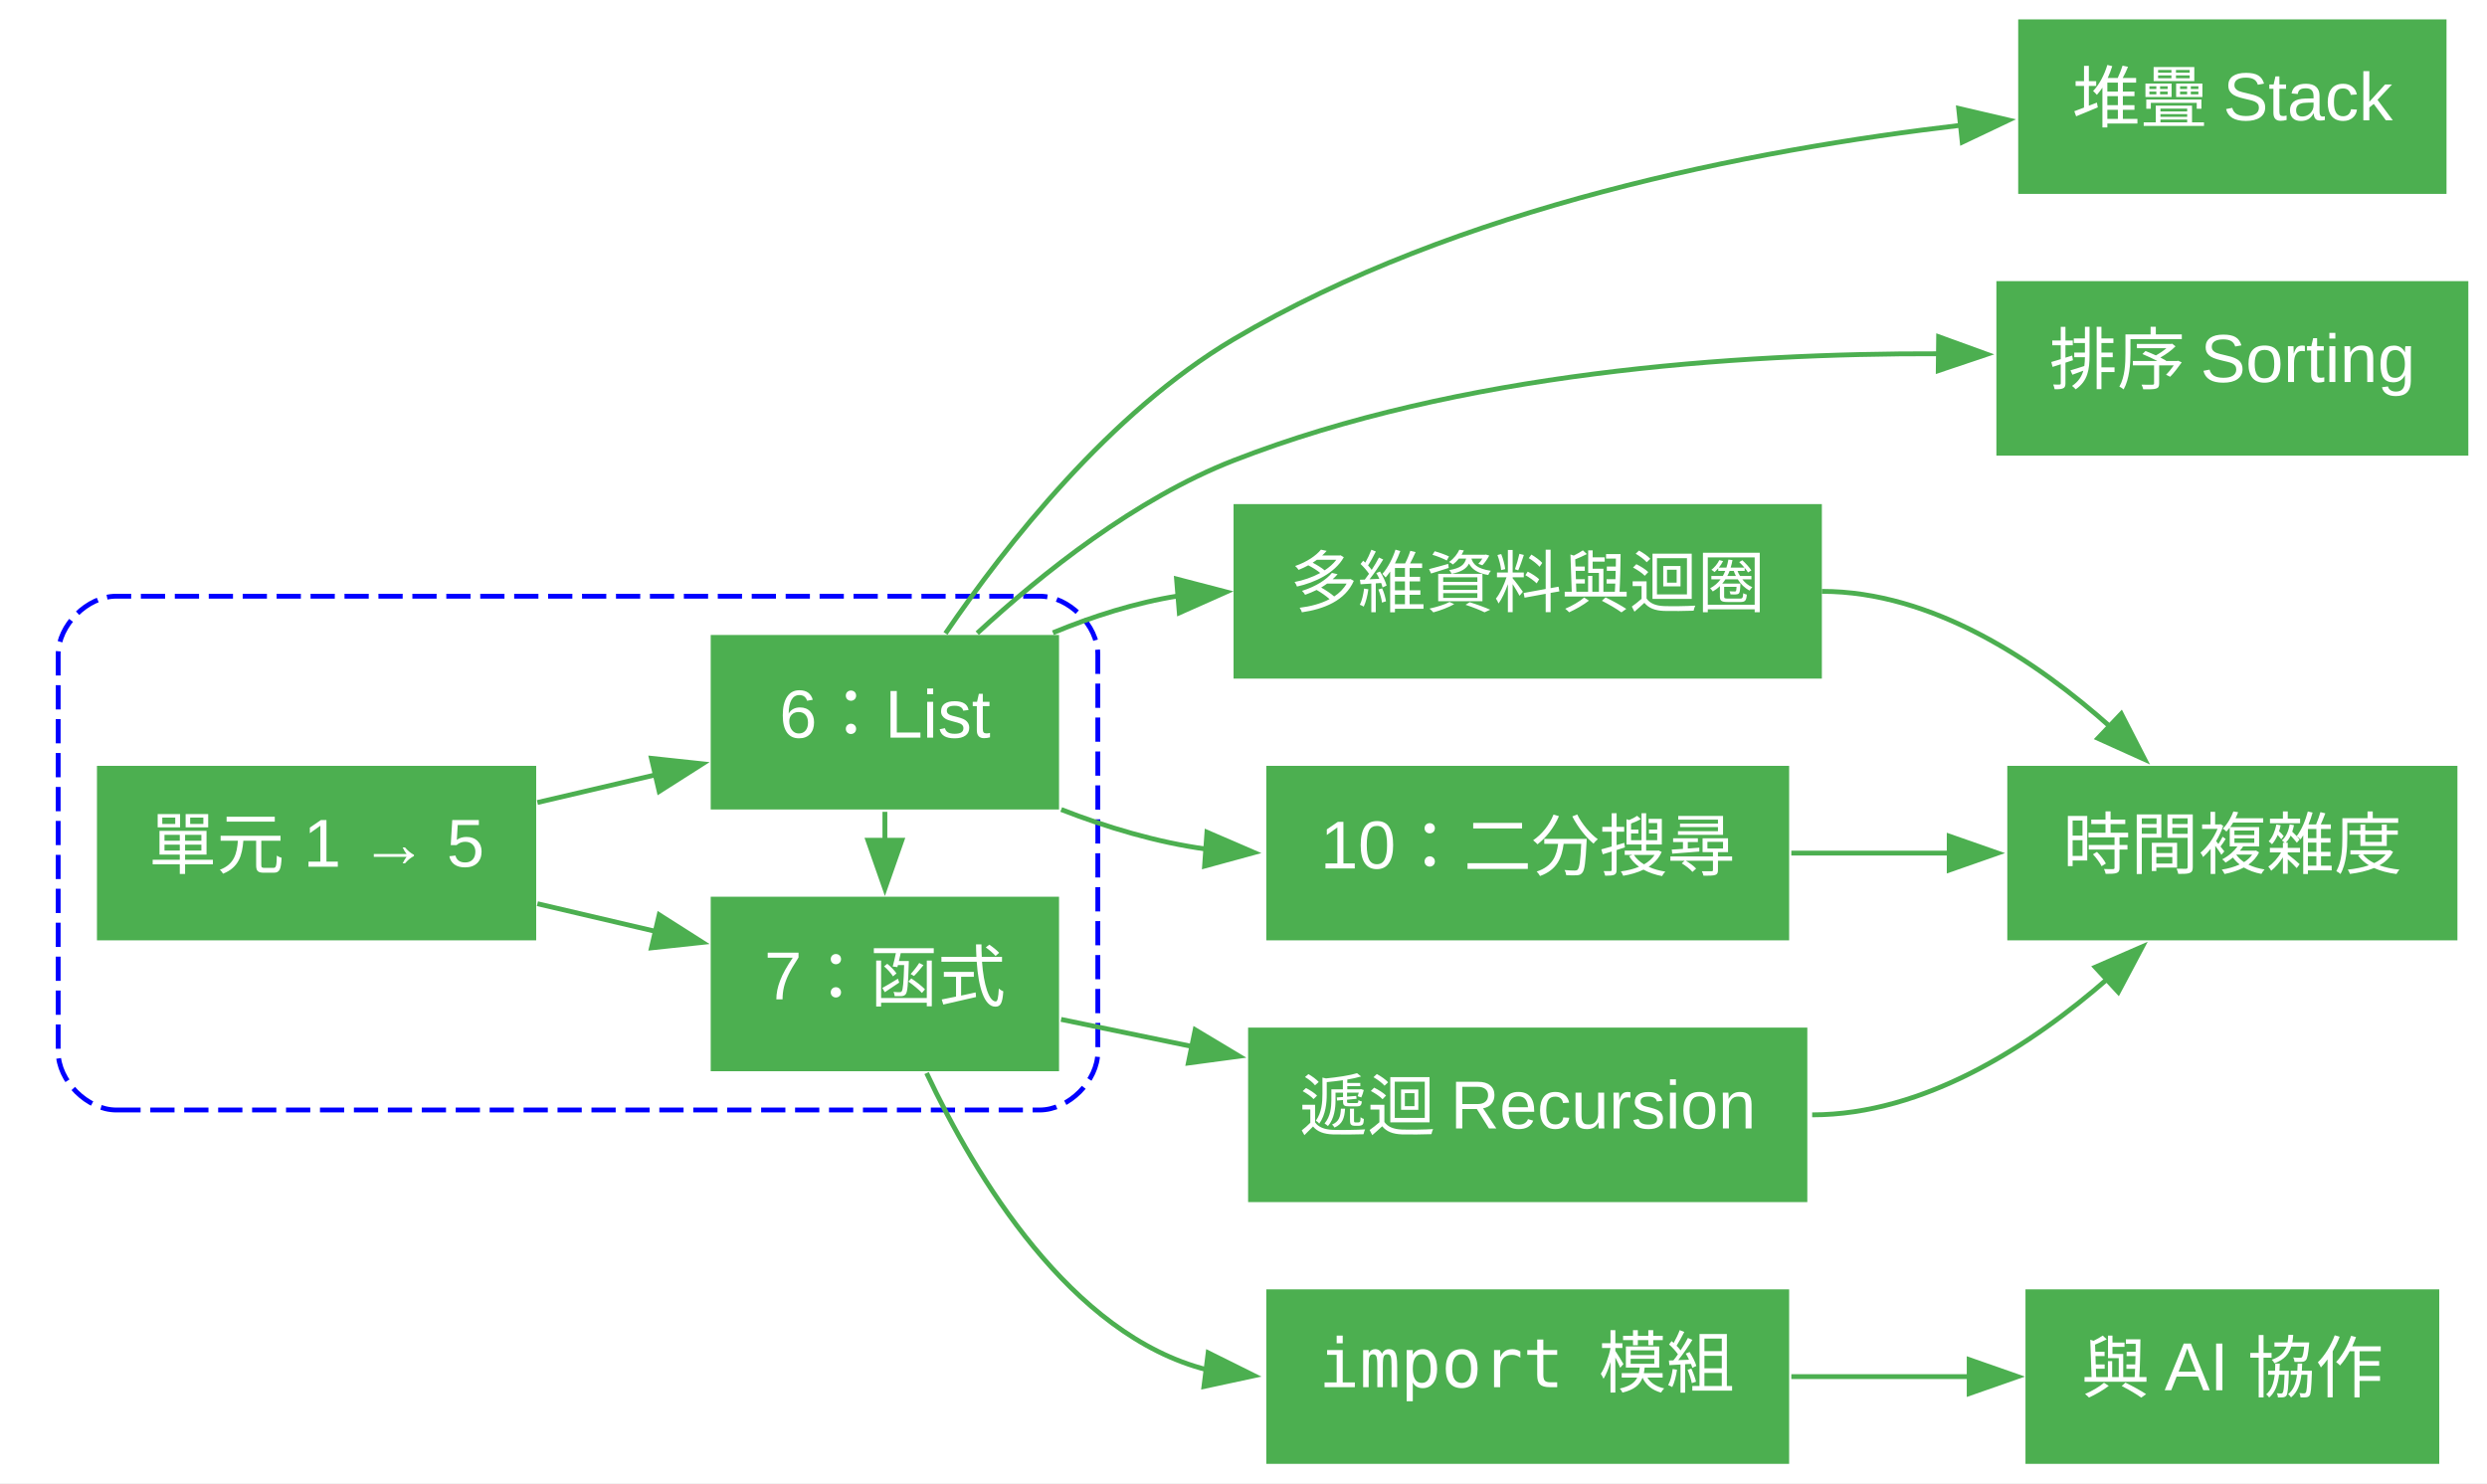
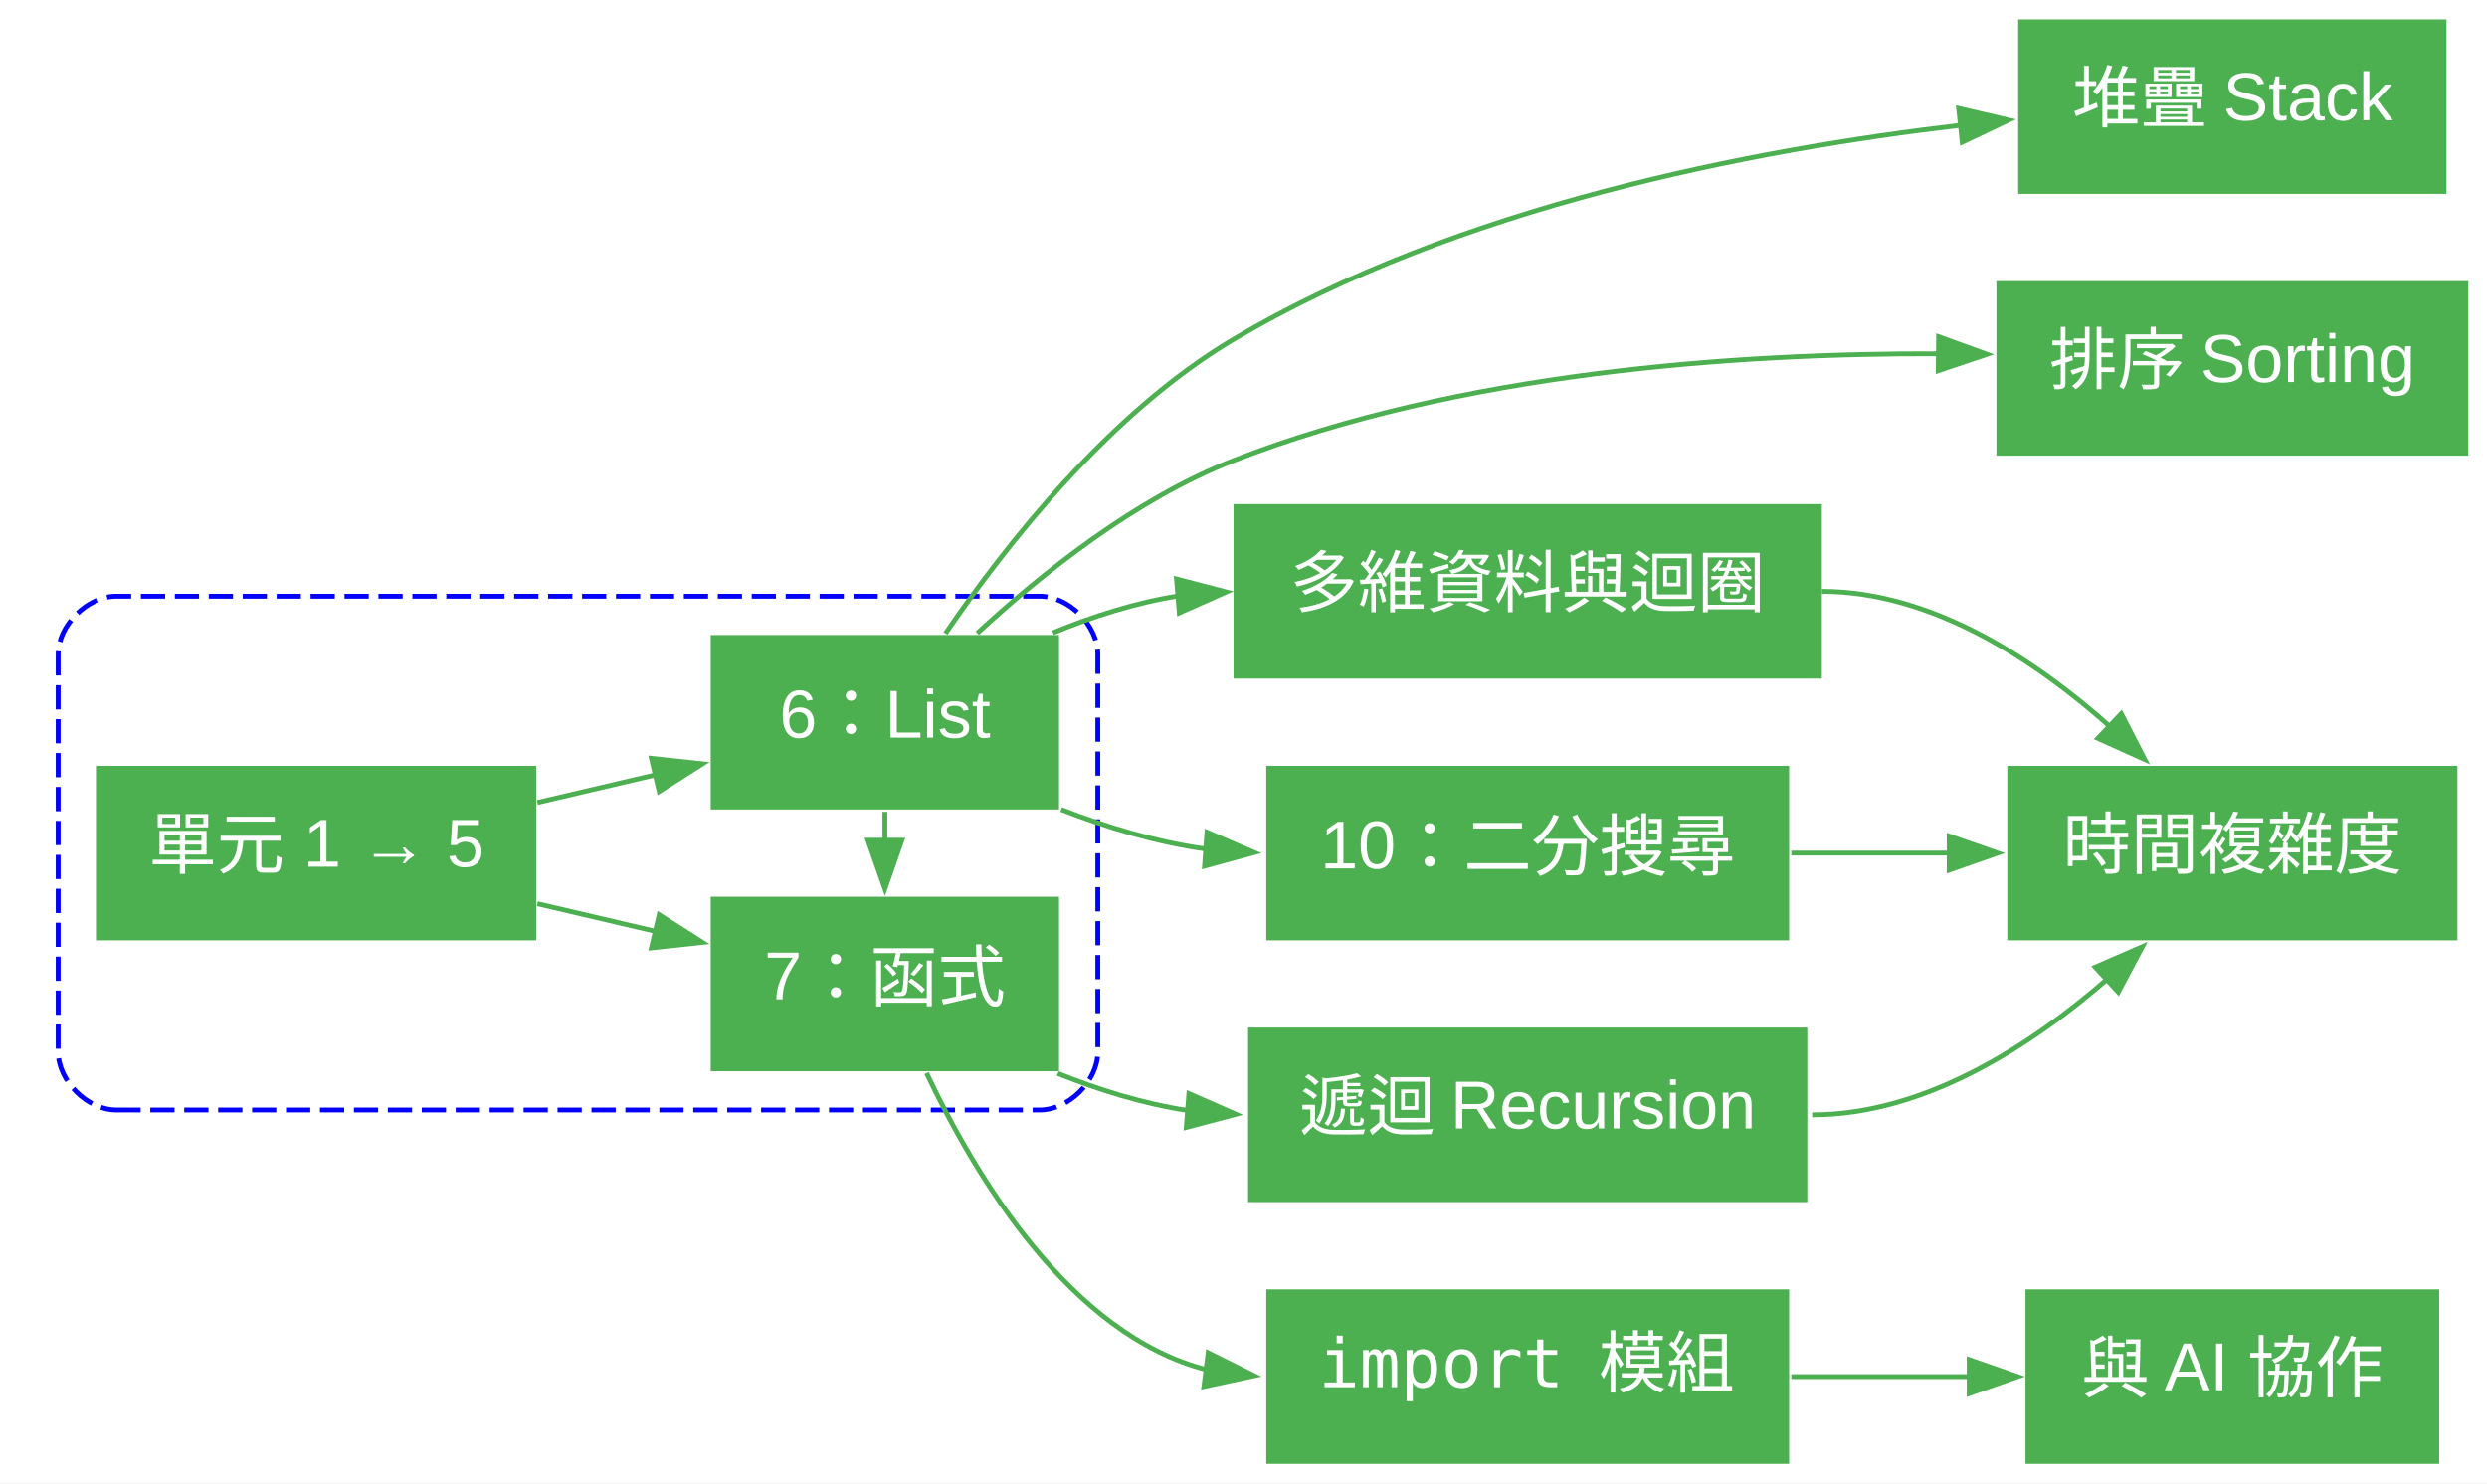
<svg xmlns="http://www.w3.org/2000/svg" width="513pt" height="306pt" viewBox="0.00 0.00 513.00 306.00">
  <g id="graph0" class="graph" transform="scale(1 1) rotate(0) translate(4 302)">
    <polygon fill="white" stroke="none" points="-4,4 -4,-302 509.15,-302 509.15,4 -4,4" />
    <g id="clust1" class="cluster">
      <path fill="none" stroke="blue" stroke-dasharray="5,2" d="M20,-73C20,-73 210.45,-73 210.45,-73 216.45,-73 222.45,-79 222.45,-85 222.45,-85 222.45,-167 222.45,-167 222.45,-173 216.45,-179 210.45,-179 210.45,-179 20,-179 20,-179 14,-179 8,-173 8,-167 8,-167 8,-85 8,-85 8,-79 14,-73 20,-73" />
    </g>
    <g id="node1" class="node">
      <polygon fill="#4caf50" stroke="none" points="106.6,-144 16,-144 16,-108 106.6,-108 106.6,-144" />
      <text xml:space="preserve" text-anchor="middle" x="61.3" y="-122.83" font-family="Arial" font-size="14.00" fill="white">單元 1 → 5</text>
    </g>
    <g id="node2" class="node">
      <polygon fill="#4caf50" stroke="none" points="214.45,-171 142.6,-171 142.6,-135 214.45,-135 214.45,-171" />
      <text xml:space="preserve" text-anchor="middle" x="178.53" y="-149.82" font-family="Arial" font-size="14.00" fill="white"> 6：List </text>
    </g>
    <g id="edge1" class="edge">
      <path fill="none" stroke="#4caf50" d="M106.85,-136.44C114.86,-138.31 123.22,-140.27 131.27,-142.16" />
      <polygon fill="#4caf50" stroke="#4caf50" points="130.37,-145.55 140.91,-144.42 131.97,-138.73 130.37,-145.55" />
    </g>
    <g id="node3" class="node">
      <polygon fill="#4caf50" stroke="none" points="214.45,-117 142.6,-117 142.6,-81 214.45,-81 214.45,-117" />
      <text xml:space="preserve" text-anchor="middle" x="178.53" y="-95.83" font-family="Arial" font-size="14.00" fill="white">7：函式</text>
    </g>
    <g id="edge2" class="edge">
      <path fill="none" stroke="#4caf50" d="M106.85,-115.56C114.86,-113.69 123.22,-111.73 131.27,-109.84" />
      <polygon fill="#4caf50" stroke="#4caf50" points="131.97,-113.27 140.91,-107.58 130.37,-106.45 131.97,-113.27" />
    </g>
    <g id="edge3" class="edge">
      <path fill="none" stroke="#4caf50" d="M178.53,-134.51C178.53,-132.52 178.53,-130.53 178.53,-128.54" />
      <polygon fill="#4caf50" stroke="#4caf50" points="182.03,-128.65 178.53,-118.65 175.03,-128.65 182.03,-128.65" />
    </g>
    <g id="node4" class="node">
      <polygon fill="#4caf50" stroke="none" points="371.8,-198 250.45,-198 250.45,-162 371.8,-162 371.8,-198" />
      <text xml:space="preserve" text-anchor="middle" x="311.13" y="-176.82" font-family="Arial" font-size="14.00" fill="white">多維資料與迴圈</text>
    </g>
    <g id="edge4" class="edge">
      <path fill="none" stroke="#4caf50" d="M213.19,-171.46C221.26,-174.79 230.15,-177.66 239.11,-179.07" />
      <polygon fill="#4caf50" stroke="#4caf50" points="238.69,-182.55 248.94,-179.88 239.26,-175.57 238.69,-182.55" />
    </g>
    <g id="node5" class="node">
      <polygon fill="#4caf50" stroke="none" points="365.05,-144 257.2,-144 257.2,-108 365.05,-108 365.05,-144" />
      <text xml:space="preserve" text-anchor="middle" x="311.13" y="-122.83" font-family="Arial" font-size="14.00" fill="white">10：二分搜尋</text>
    </g>
    <g id="edge5" class="edge">
      <path fill="none" stroke="#4caf50" d="M214.9,-134.99C224.22,-131.35 234.59,-128.21 244.98,-126.8" />
      <polygon fill="#4caf50" stroke="#4caf50" points="244.96,-130.31 254.69,-126.11 244.47,-123.32 244.96,-130.31" />
    </g>
    <g id="node10" class="node">
      <polygon fill="#4caf50" stroke="none" points="500.65,-298 412.3,-298 412.3,-262 500.65,-262 500.65,-298" />
      <text xml:space="preserve" text-anchor="middle" x="456.48" y="-276.82" font-family="Arial" font-size="14.00" fill="white">堆疊 Stack</text>
    </g>
    <g id="edge12" class="edge">
      <path fill="none" stroke="#4caf50" d="M191.03,-171.32C203.45,-189.53 224.92,-216.88 250.45,-232 296.65,-259.36 357.33,-271.12 400.66,-276.18" />
      <polygon fill="#4caf50" stroke="#4caf50" points="400.02,-279.63 410.33,-277.22 400.76,-272.67 400.02,-279.63" />
    </g>
    <g id="node11" class="node">
      <polygon fill="#4caf50" stroke="none" points="505.15,-244 407.8,-244 407.8,-208 505.15,-208 505.15,-244" />
      <text xml:space="preserve" text-anchor="middle" x="456.48" y="-222.82" font-family="Arial" font-size="14.00" fill="white">排序 Sorting</text>
    </g>
    <g id="edge13" class="edge">
      <path fill="none" stroke="#4caf50" d="M197.58,-171.37C210.94,-183.72 230.26,-199.13 250.45,-207 297.03,-225.15 353.91,-229.14 395.93,-229.02" />
      <polygon fill="#4caf50" stroke="#4caf50" points="395.89,-232.53 405.85,-228.91 395.81,-225.53 395.89,-232.53" />
    </g>
    <g id="node6" class="node">
      <polygon fill="#4caf50" stroke="none" points="368.8,-90 253.45,-90 253.45,-54 368.8,-54 368.8,-90" />
      <text xml:space="preserve" text-anchor="middle" x="311.13" y="-68.83" font-family="Arial" font-size="14.00" fill="white">遞迴 Recursion</text>
    </g>
    <g id="edge6" class="edge">
-       <path fill="none" stroke="#4caf50" d="M214.87,-91.69C223.34,-89.94 232.67,-88.01 242.07,-86.07" />
-       <polygon fill="#4caf50" stroke="#4caf50" points="242.53,-89.55 251.62,-84.1 241.12,-82.69 242.53,-89.55" />
+       <path fill="none" stroke="#4caf50" d="M214.19,-80.54C222.58,-77.17 231.83,-74.27 241.13,-72.88" />
+       <polygon fill="#4caf50" stroke="#4caf50" points="241.24,-76.38 250.94,-72.12 240.7,-69.41 241.24,-76.38" />
    </g>
    <g id="node7" class="node">
      <polygon fill="#4caf50" stroke="none" points="365.05,-36 257.2,-36 257.2,0 365.05,0 365.05,-36" />
      <text xml:space="preserve" text-anchor="start" x="268" y="-15.82" font-family="monospace" font-size="14.00" fill="white">import </text>
      <text xml:space="preserve" text-anchor="start" x="325.75" y="-15.82" font-family="Arial" font-size="14.00" fill="white">模組</text>
    </g>
    <g id="edge7" class="edge">
      <path fill="none" stroke="#4caf50" d="M187.13,-80.62C197.12,-59.43 216.75,-26.58 244.97,-19.41" />
      <polygon fill="#4caf50" stroke="#4caf50" points="245.21,-22.91 254.7,-18.19 244.34,-15.96 245.21,-22.91" />
    </g>
    <g id="node9" class="node">
      <polygon fill="#4caf50" stroke="none" points="502.9,-144 410.05,-144 410.05,-108 502.9,-108 502.9,-144" />
      <text xml:space="preserve" text-anchor="middle" x="456.48" y="-122.83" font-family="Arial" font-size="14.00" fill="white">時間複雜度</text>
    </g>
    <g id="edge10" class="edge">
      <path fill="none" stroke="#4caf50" d="M371.8,-180C394.56,-180 416.03,-165.72 431.53,-151.85" />
      <polygon fill="#4caf50" stroke="#4caf50" points="433.56,-154.75 438.4,-145.32 428.74,-149.68 433.56,-154.75" />
    </g>
    <g id="edge11" class="edge">
      <path fill="none" stroke="#4caf50" d="M365.5,-126C376.14,-126 387.36,-126 398.12,-126" />
      <polygon fill="#4caf50" stroke="#4caf50" points="398.07,-129.5 408.07,-126 398.07,-122.5 398.07,-129.5" />
    </g>
    <g id="edge9" class="edge">
      <path fill="none" stroke="#4caf50" d="M369.8,-72C392.94,-72 414.94,-86.28 430.84,-100.15" />
      <polygon fill="#4caf50" stroke="#4caf50" points="428.2,-102.47 437.91,-106.69 432.95,-97.33 428.2,-102.47" />
    </g>
    <g id="node8" class="node">
      <polygon fill="#4caf50" stroke="none" points="499.15,-36 413.8,-36 413.8,0 499.15,0 499.15,-36" />
      <text xml:space="preserve" text-anchor="middle" x="456.48" y="-14.82" font-family="Arial" font-size="14.00" fill="white">與 AI 協作</text>
    </g>
    <g id="edge8" class="edge">
      <path fill="none" stroke="#4caf50" d="M365.5,-18C377.57,-18 390.37,-18 402.43,-18" />
      <polygon fill="#4caf50" stroke="#4caf50" points="402.19,-21.5 412.19,-18 402.19,-14.5 402.19,-21.5" />
    </g>
  </g>
</svg>
